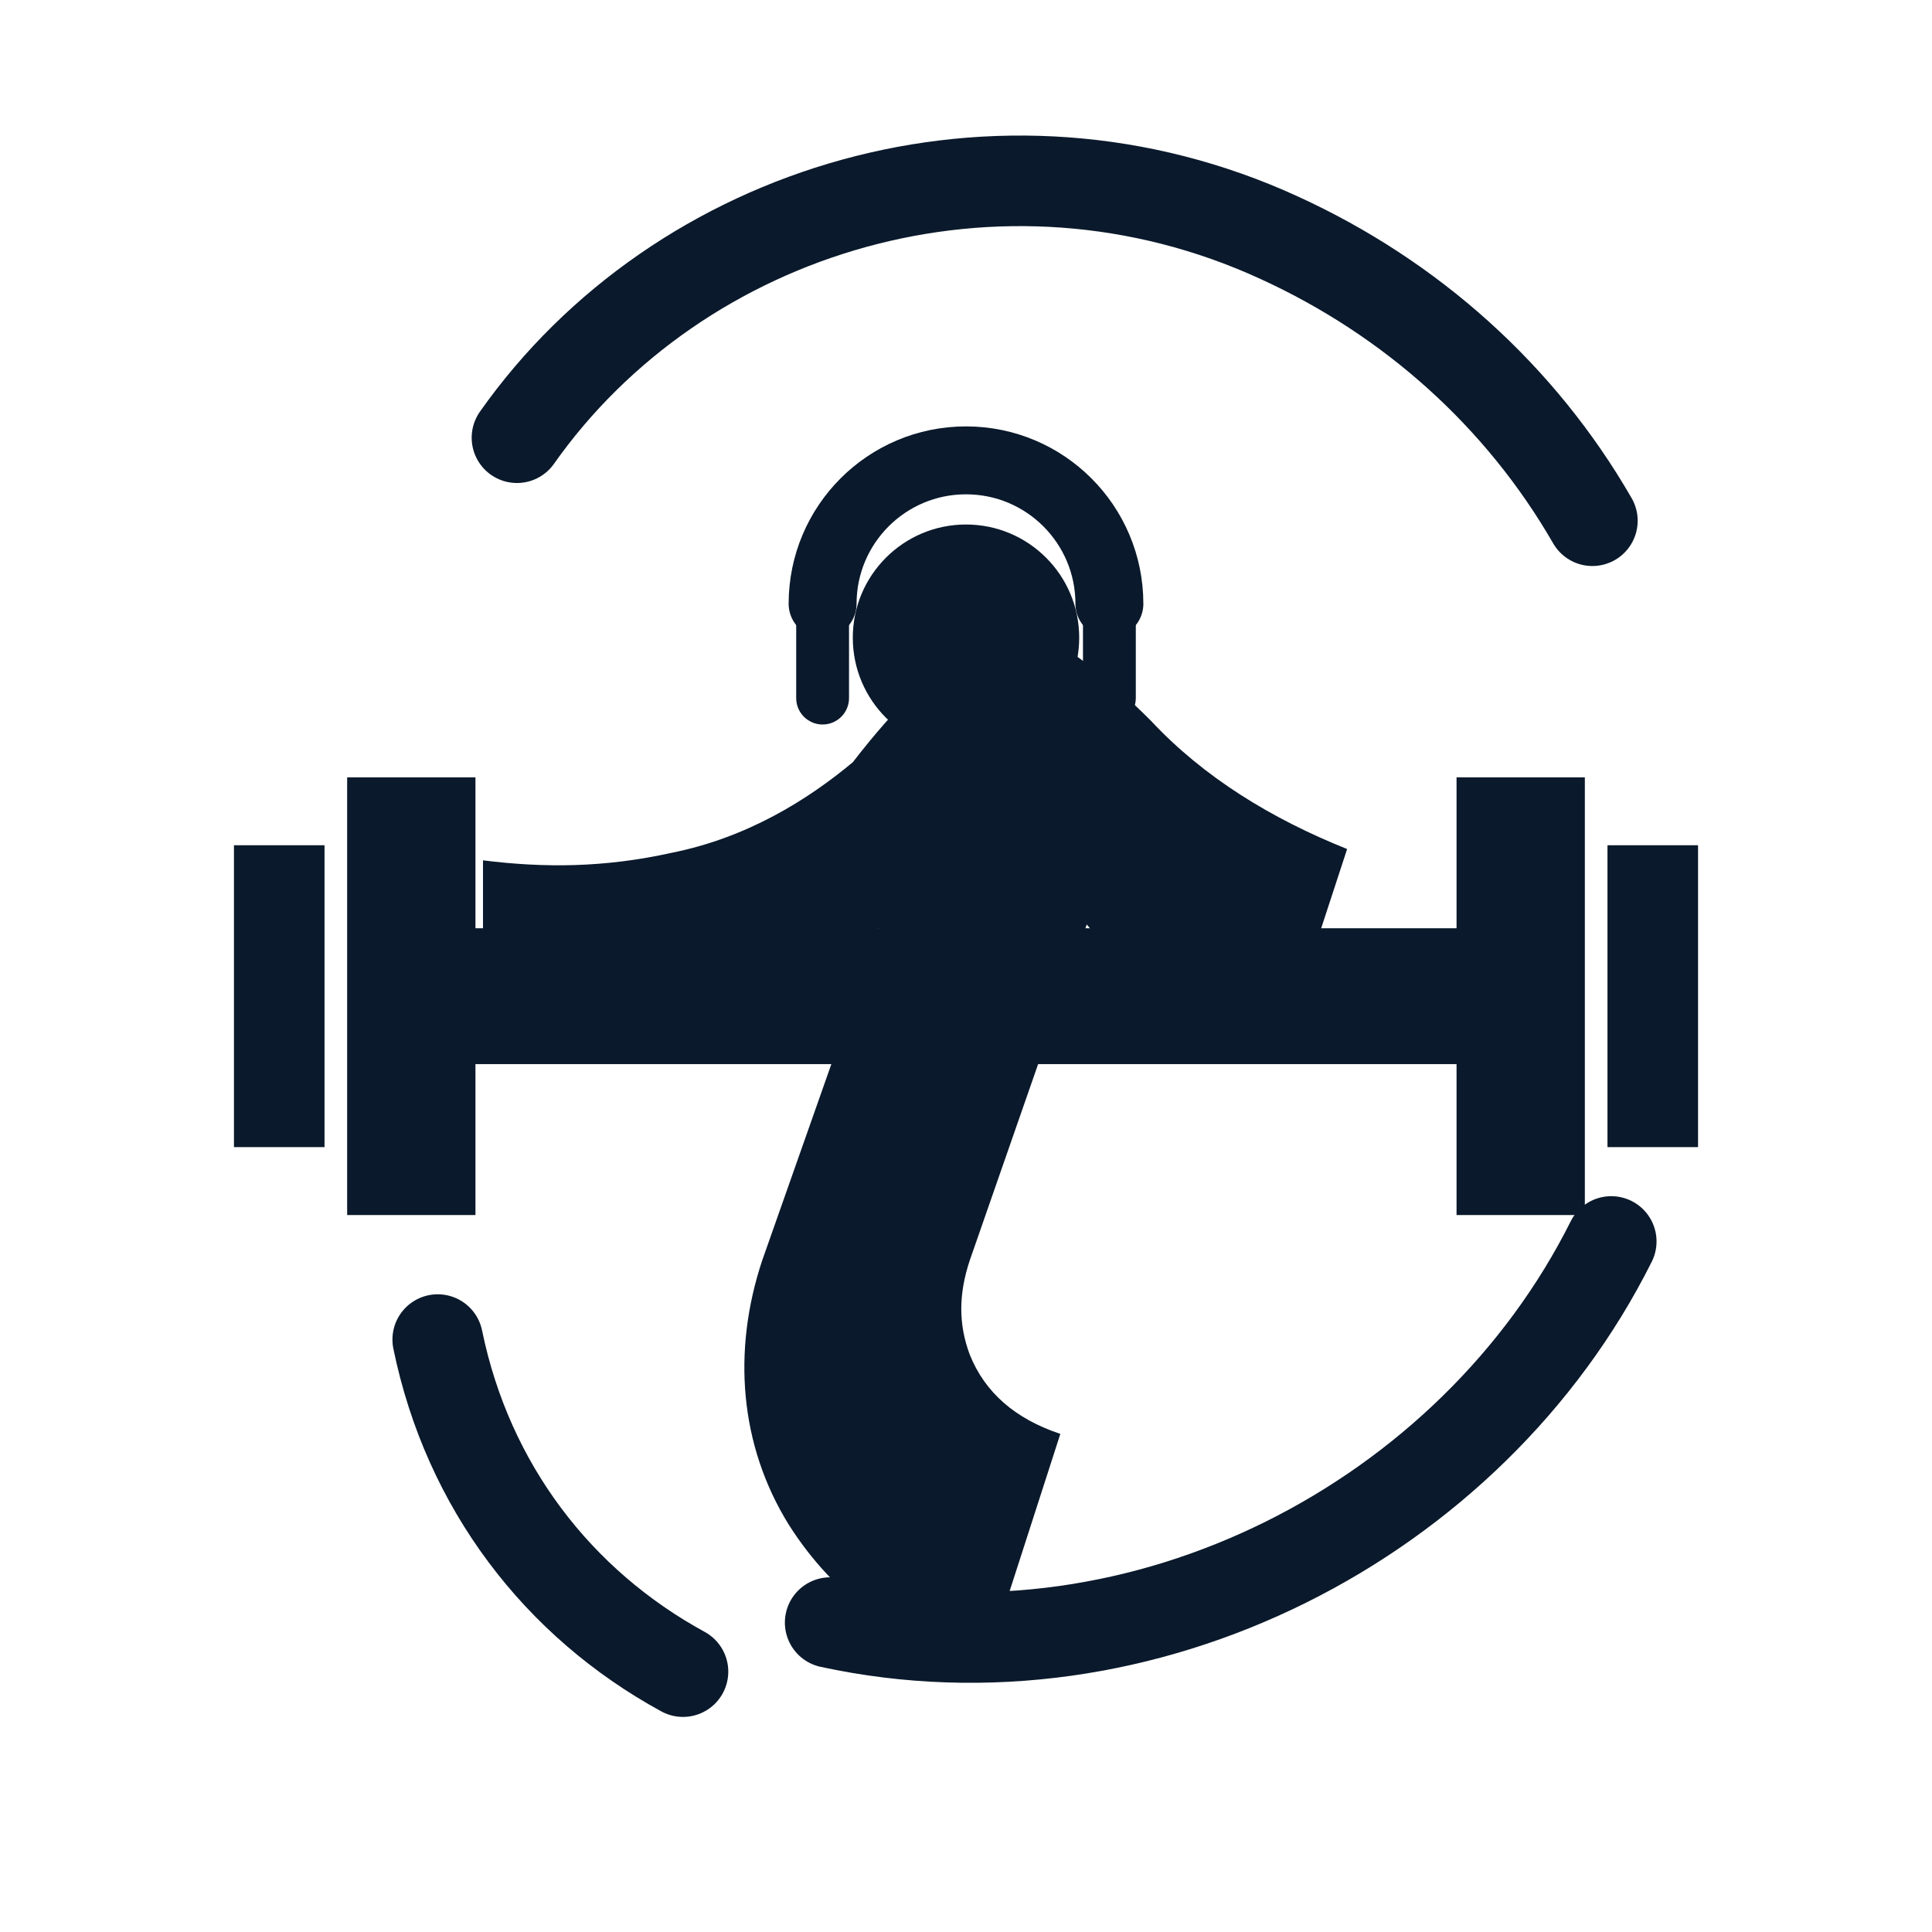
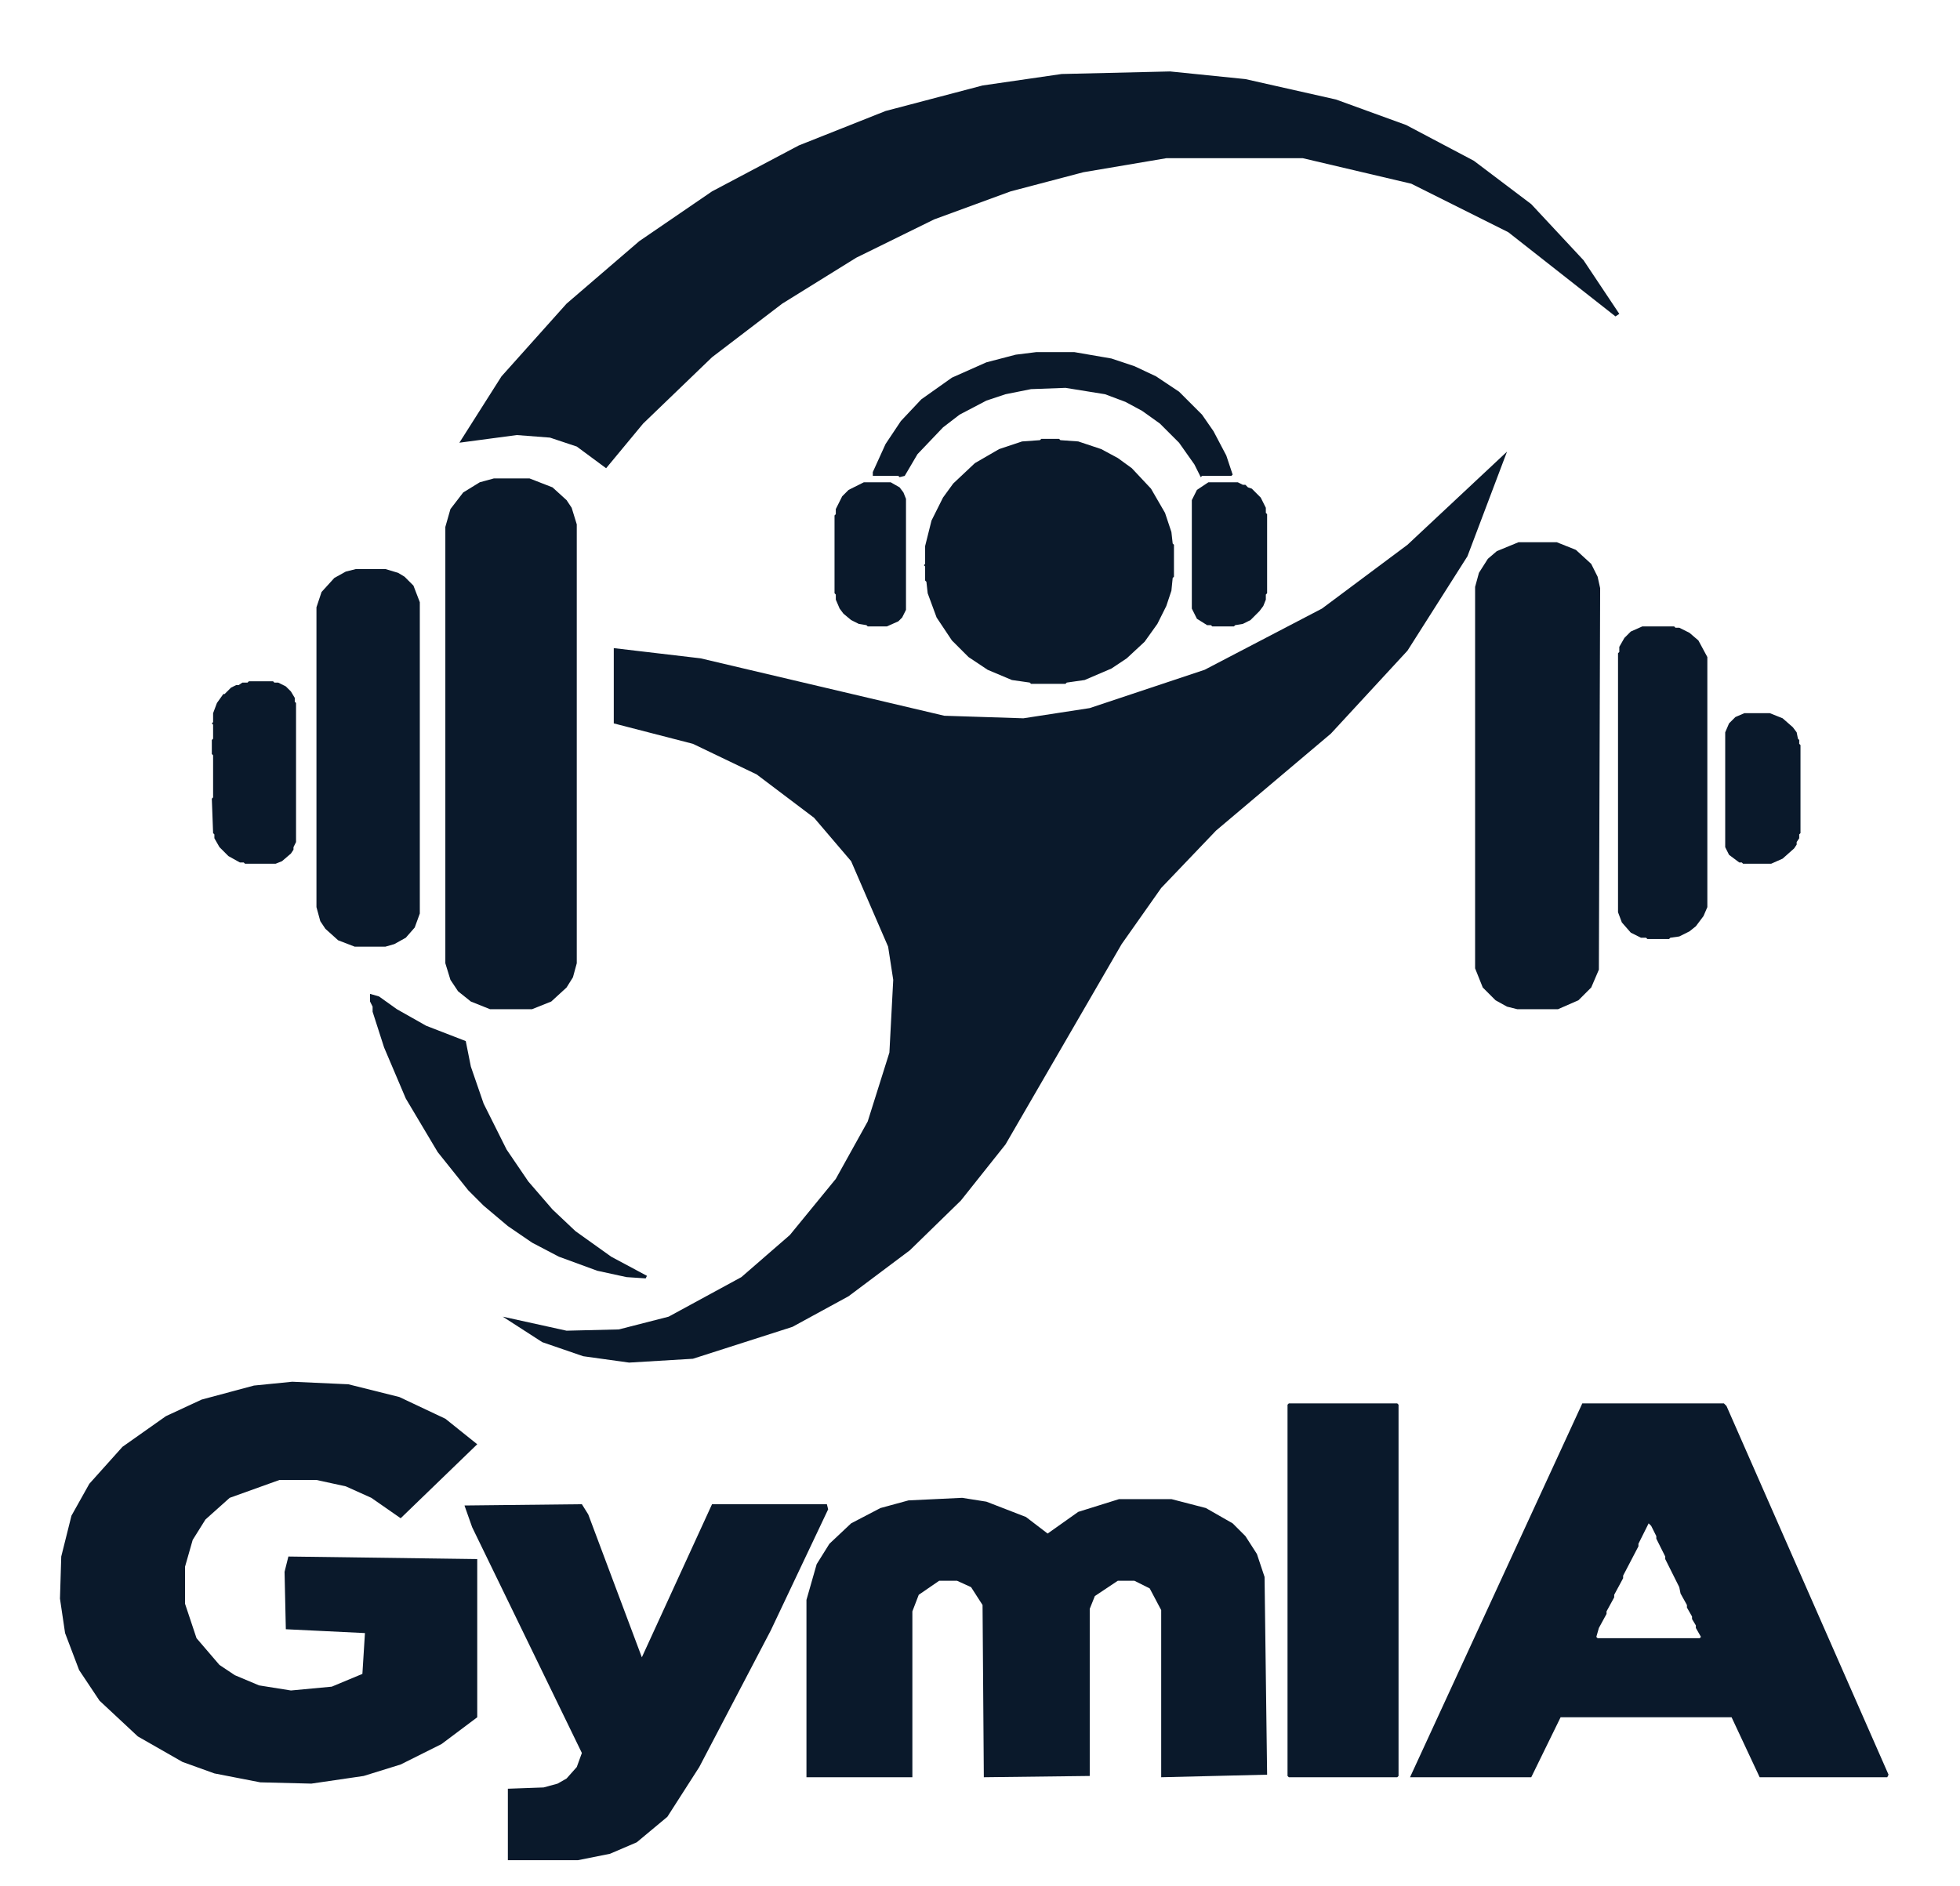
- <svg xmlns="http://www.w3.org/2000/svg" viewBox="0 0 512 512" role="img" aria-label="GymIA">
-   <g fill="none" stroke="#0A192B" stroke-linecap="round" stroke-linejoin="round">
-     <path stroke-width="24" d="M137 116c43-61 128-87 202-53 35 16 64 42 83 75" />
-     <path stroke-width="24" d="M116 355c8 39 32 70 65 88" />
-     <path stroke-width="24" d="M220 430c83 18 170-27 207-101" />
-     <path stroke-width="18" d="M218 160a38 38 0 0 1 76 0" />
-   </g>
-   <g fill="#0A192B">
-     <circle cx="256" cy="169" r="30" />
-     <rect x="211" y="158" width="14" height="34" rx="7" />
-     <rect x="287" y="158" width="14" height="34" rx="7" />
-     <path d="M226 202c-12 10-28 20-48 24-18 4-34 4-50 2v39c24 3 47 0 69-8l36-13-31 88c-8 24-6 49 7 70 12 19 30 32 52 38l20-62c-12-4-20-11-24-21-3-8-3-16 0-25l31-89c14 17 31 29 51 35l18-55c-20-8-38-19-52-34-13-13-24-21-29-22-12-2-26 2-50 33z" />
-     <path d="M92 206h34v116H92zM62 224h24v80H62zM386 206h34v116h-34zM426 224h24v80h-24zM126 246h260v36H126z" />
-   </g>
+ <svg xmlns="http://www.w3.org/2000/svg" viewBox="0 0 1536 1478" role="img" aria-label="GymIA">
+   <path fill="#0A192B" fill-rule="evenodd" d="M 1292.0,1194.0 L 1294.0,1196.0 L 1298.0,1204.0 L 1298.0,1206.0 L 1305.0,1220.0 L 1305.0,1222.0 L 1316.0,1244.0 L 1317.0,1249.0 L 1322.0,1258.0 L 1322.0,1260.0 L 1326.0,1267.0 L 1326.0,1269.0 L 1329.0,1274.0 L 1329.0,1276.0 L 1333.0,1283.0 L 1332.0,1284.0 L 1252.0,1284.0 L 1251.0,1283.0 L 1253.0,1276.0 L 1259.0,1265.0 L 1259.0,1263.0 L 1265.0,1252.0 L 1265.0,1250.0 L 1272.0,1237.0 L 1272.0,1235.0 L 1284.0,1212.0 L 1284.0,1210.0 Z M 648.0,1179.0 L 558.0,1179.0 L 503.0,1299.0 L 461.0,1187.0 L 456.0,1179.0 L 364.0,1180.0 L 370.0,1197.0 L 456.0,1374.0 L 452.0,1385.0 L 444.0,1394.0 L 437.0,1398.0 L 426.0,1401.0 L 398.0,1402.0 L 398.0,1458.0 L 453.0,1458.0 L 478.0,1453.0 L 499.0,1444.0 L 523.0,1424.0 L 548.0,1385.0 L 604.0,1278.0 L 649.0,1183.0 Z M 640.0,1226.0 L 632.0,1254.0 L 632.0,1393.0 L 715.0,1393.0 L 715.0,1263.0 L 720.0,1250.0 L 736.0,1239.0 L 750.0,1239.0 L 761.0,1244.0 L 770.0,1258.0 L 771.0,1393.0 L 854.0,1392.0 L 854.0,1261.0 L 858.0,1251.0 L 876.0,1239.0 L 889.0,1239.0 L 901.0,1245.0 L 910.0,1262.0 L 910.0,1393.0 L 993.0,1391.0 L 991.0,1236.0 L 985.0,1218.0 L 976.0,1204.0 L 966.0,1194.0 L 945.0,1182.0 L 918.0,1175.0 L 877.0,1175.0 L 845.0,1185.0 L 821.0,1202.0 L 804.0,1189.0 L 773.0,1177.0 L 754.0,1174.0 L 712.0,1176.0 L 690.0,1182.0 L 667.0,1194.0 L 650.0,1210.0 Z M 1240.0,1100.0 L 1105.0,1393.0 L 1200.0,1393.0 L 1223.0,1346.0 L 1357.0,1346.0 L 1379.0,1393.0 L 1479.0,1393.0 L 1480.0,1391.0 L 1353.0,1102.0 L 1351.0,1100.0 Z M 1010.0,1100.0 L 1009.0,1101.0 L 1009.0,1392.0 L 1010.0,1393.0 L 1095.0,1393.0 L 1096.0,1392.0 L 1096.0,1101.0 L 1095.0,1100.0 Z M 229.0,1083.0 L 199.0,1086.0 L 158.0,1097.0 L 130.0,1110.0 L 96.0,1134.0 L 70.0,1163.0 L 56.0,1188.0 L 48.0,1220.0 L 47.0,1253.0 L 51.0,1280.0 L 62.0,1309.0 L 78.0,1333.0 L 108.0,1361.0 L 143.0,1381.0 L 168.0,1390.0 L 204.0,1397.0 L 244.0,1398.0 L 285.0,1392.0 L 314.0,1383.0 L 346.0,1367.0 L 374.0,1346.0 L 374.0,1222.0 L 226.0,1220.0 L 223.0,1232.0 L 224.0,1277.0 L 286.0,1280.0 L 284.0,1312.0 L 260.0,1322.0 L 228.0,1325.0 L 203.0,1321.0 L 184.0,1313.0 L 172.0,1305.0 L 154.0,1284.0 L 145.0,1257.0 L 145.0,1228.0 L 151.0,1207.0 L 161.0,1191.0 L 180.0,1174.0 L 219.0,1160.0 L 248.0,1160.0 L 271.0,1165.0 L 291.0,1174.0 L 314.0,1190.0 L 374.0,1132.0 L 349.0,1112.0 L 313.0,1095.0 L 273.0,1085.0 Z M 290.0,779.0 L 290.0,785.0 L 292.0,789.0 L 292.0,793.0 L 301.0,821.0 L 318.0,861.0 L 343.0,903.0 L 367.0,933.0 L 379.0,945.0 L 398.0,961.0 L 417.0,974.0 L 438.0,985.0 L 468.0,996.0 L 491.0,1001.0 L 506.0,1002.0 L 507.0,1000.0 L 479.0,985.0 L 451.0,965.0 L 433.0,948.0 L 414.0,926.0 L 397.0,901.0 L 379.0,865.0 L 369.0,836.0 L 365.0,816.0 L 334.0,804.0 L 311.0,791.0 L 297.0,781.0 Z M 1367.0,559.0 L 1360.0,562.0 L 1355.0,567.0 L 1352.0,574.0 L 1352.0,664.0 L 1355.0,670.0 L 1363.0,676.0 L 1365.0,676.0 L 1366.0,677.0 L 1388.0,677.0 L 1397.0,673.0 L 1406.0,665.0 L 1408.0,662.0 L 1408.0,660.0 L 1410.0,657.0 L 1410.0,654.0 L 1411.0,653.0 L 1411.0,584.0 L 1410.0,583.0 L 1410.0,580.0 L 1409.0,579.0 L 1408.0,574.0 L 1405.0,570.0 L 1397.0,563.0 L 1387.0,559.0 Z M 195.0,534.0 L 194.0,535.0 L 190.0,535.0 L 187.0,537.0 L 185.0,537.0 L 181.0,539.0 L 176.0,544.0 L 175.0,544.0 L 170.0,551.0 L 167.0,559.0 L 167.0,566.0 L 166.0,567.0 L 167.0,568.0 L 167.0,579.0 L 166.0,580.0 L 166.0,591.0 L 167.0,592.0 L 167.0,625.0 L 166.0,626.0 L 167.0,653.0 L 168.0,654.0 L 168.0,657.0 L 172.0,664.0 L 179.0,671.0 L 188.0,676.0 L 191.0,676.0 L 192.0,677.0 L 216.0,677.0 L 221.0,675.0 L 228.0,669.0 L 230.0,666.0 L 230.0,664.0 L 232.0,660.0 L 232.0,551.0 L 231.0,550.0 L 231.0,547.0 L 228.0,542.0 L 224.0,538.0 L 218.0,535.0 L 215.0,535.0 L 214.0,534.0 Z M 1287.0,491.0 L 1278.0,495.0 L 1273.0,500.0 L 1269.0,507.0 L 1269.0,511.0 L 1268.0,512.0 L 1268.0,715.0 L 1271.0,723.0 L 1278.0,731.0 L 1286.0,735.0 L 1290.0,735.0 L 1291.0,736.0 L 1308.0,736.0 L 1309.0,735.0 L 1316.0,734.0 L 1324.0,730.0 L 1329.0,726.0 L 1335.0,718.0 L 1338.0,711.0 L 1338.0,515.0 L 1331.0,502.0 L 1324.0,496.0 L 1316.0,492.0 L 1313.0,492.0 L 1312.0,491.0 Z M 279.0,446.0 L 271.0,448.0 L 262.0,453.0 L 252.0,464.0 L 248.0,476.0 L 248.0,711.0 L 251.0,722.0 L 255.0,728.0 L 265.0,737.0 L 278.0,742.0 L 302.0,742.0 L 309.0,740.0 L 318.0,735.0 L 325.0,727.0 L 329.0,716.0 L 329.0,472.0 L 324.0,459.0 L 317.0,452.0 L 312.0,449.0 L 302.0,446.0 Z M 1190.0,425.0 L 1173.0,432.0 L 1166.0,438.0 L 1159.0,449.0 L 1156.0,460.0 L 1156.0,759.0 L 1162.0,774.0 L 1172.0,784.0 L 1181.0,789.0 L 1189.0,791.0 L 1221.0,791.0 L 1237.0,784.0 L 1247.0,774.0 L 1253.0,760.0 L 1254.0,461.0 L 1252.0,452.0 L 1247.0,442.0 L 1235.0,431.0 L 1220.0,425.0 Z M 947.0,378.0 L 938.0,384.0 L 934.0,392.0 L 934.0,477.0 L 938.0,485.0 L 946.0,490.0 L 949.0,490.0 L 950.0,491.0 L 967.0,491.0 L 968.0,490.0 L 974.0,489.0 L 980.0,486.0 L 987.0,479.0 L 990.0,475.0 L 992.0,470.0 L 992.0,466.0 L 993.0,465.0 L 993.0,403.0 L 992.0,402.0 L 992.0,398.0 L 988.0,390.0 L 981.0,383.0 L 978.0,382.0 L 976.0,380.0 L 974.0,380.0 L 970.0,378.0 Z M 677.0,378.0 L 665.0,384.0 L 660.0,389.0 L 655.0,399.0 L 655.0,403.0 L 654.0,404.0 L 654.0,465.0 L 655.0,466.0 L 655.0,470.0 L 658.0,477.0 L 661.0,481.0 L 667.0,486.0 L 673.0,489.0 L 679.0,490.0 L 680.0,491.0 L 695.0,491.0 L 704.0,487.0 L 707.0,484.0 L 710.0,478.0 L 710.0,391.0 L 708.0,386.0 L 705.0,382.0 L 698.0,378.0 Z M 387.0,375.0 L 376.0,378.0 L 363.0,386.0 L 353.0,399.0 L 349.0,413.0 L 349.0,755.0 L 353.0,768.0 L 359.0,777.0 L 369.0,785.0 L 384.0,791.0 L 417.0,791.0 L 432.0,785.0 L 444.0,774.0 L 449.0,766.0 L 452.0,755.0 L 452.0,411.0 L 448.0,398.0 L 444.0,392.0 L 433.0,382.0 L 415.0,375.0 Z M 1181.0,354.0 L 1103.0,427.0 L 1036.0,477.0 L 944.0,525.0 L 854.0,555.0 L 802.0,563.0 L 740.0,561.0 L 549.0,516.0 L 481.0,508.0 L 481.0,567.0 L 543.0,583.0 L 593.0,607.0 L 638.0,641.0 L 667.0,675.0 L 696.0,742.0 L 700.0,768.0 L 697.0,825.0 L 680.0,879.0 L 655.0,924.0 L 619.0,968.0 L 581.0,1001.0 L 524.0,1032.0 L 485.0,1042.0 L 444.0,1043.0 L 394.0,1032.0 L 425.0,1052.0 L 457.0,1063.0 L 493.0,1068.0 L 543.0,1065.0 L 621.0,1040.0 L 665.0,1016.0 L 713.0,980.0 L 753.0,941.0 L 788.0,897.0 L 879.0,740.0 L 910.0,696.0 L 953.0,651.0 L 1043.0,575.0 L 1103.0,510.0 L 1150.0,436.0 Z M 801.0,346.0 L 783.0,352.0 L 764.0,363.0 L 747.0,379.0 L 739.0,390.0 L 730.0,408.0 L 725.0,428.0 L 725.0,442.0 L 724.0,443.0 L 725.0,444.0 L 725.0,455.0 L 726.0,456.0 L 727.0,465.0 L 734.0,484.0 L 746.0,502.0 L 759.0,515.0 L 774.0,525.0 L 793.0,533.0 L 807.0,535.0 L 808.0,536.0 L 835.0,536.0 L 836.0,535.0 L 850.0,533.0 L 871.0,524.0 L 883.0,516.0 L 897.0,503.0 L 907.0,489.0 L 914.0,475.0 L 918.0,463.0 L 919.0,453.0 L 920.0,452.0 L 920.0,427.0 L 919.0,426.0 L 918.0,417.0 L 913.0,402.0 L 902.0,383.0 L 887.0,367.0 L 876.0,359.0 L 863.0,352.0 L 845.0,346.0 L 831.0,345.0 L 830.0,344.0 L 816.0,344.0 L 815.0,345.0 Z M 684.0,370.0 L 684.0,373.0 L 704.0,373.0 L 705.0,374.0 L 709.0,373.0 L 719.0,356.0 L 739.0,335.0 L 752.0,325.0 L 773.0,314.0 L 788.0,309.0 L 808.0,305.0 L 835.0,304.0 L 866.0,309.0 L 882.0,315.0 L 895.0,322.0 L 909.0,332.0 L 924.0,347.0 L 936.0,364.0 L 941.0,374.0 L 942.0,373.0 L 965.0,373.0 L 966.0,372.0 L 961.0,357.0 L 951.0,338.0 L 942.0,325.0 L 924.0,307.0 L 906.0,295.0 L 889.0,287.0 L 871.0,281.0 L 842.0,276.0 L 812.0,276.0 L 796.0,278.0 L 773.0,284.0 L 746.0,296.0 L 722.0,313.0 L 706.0,330.0 L 694.0,348.0 Z M 1269.0,246.0 L 1241.0,204.0 L 1200.0,160.0 L 1155.0,126.0 L 1102.0,98.0 L 1047.0,78.0 L 976.0,62.0 L 917.0,56.0 L 832.0,58.0 L 770.0,67.0 L 694.0,87.0 L 626.0,114.0 L 558.0,150.0 L 501.0,189.0 L 444.0,238.0 L 393.0,295.0 L 360.0,347.0 L 405.0,341.0 L 431.0,343.0 L 452.0,350.0 L 475.0,367.0 L 504.0,332.0 L 558.0,280.0 L 613.0,238.0 L 671.0,202.0 L 732.0,172.0 L 792.0,150.0 L 849.0,135.0 L 914.0,124.0 L 1021.0,124.0 L 1106.0,144.0 L 1182.0,182.0 L 1266.0,248.0 Z" />
</svg>
